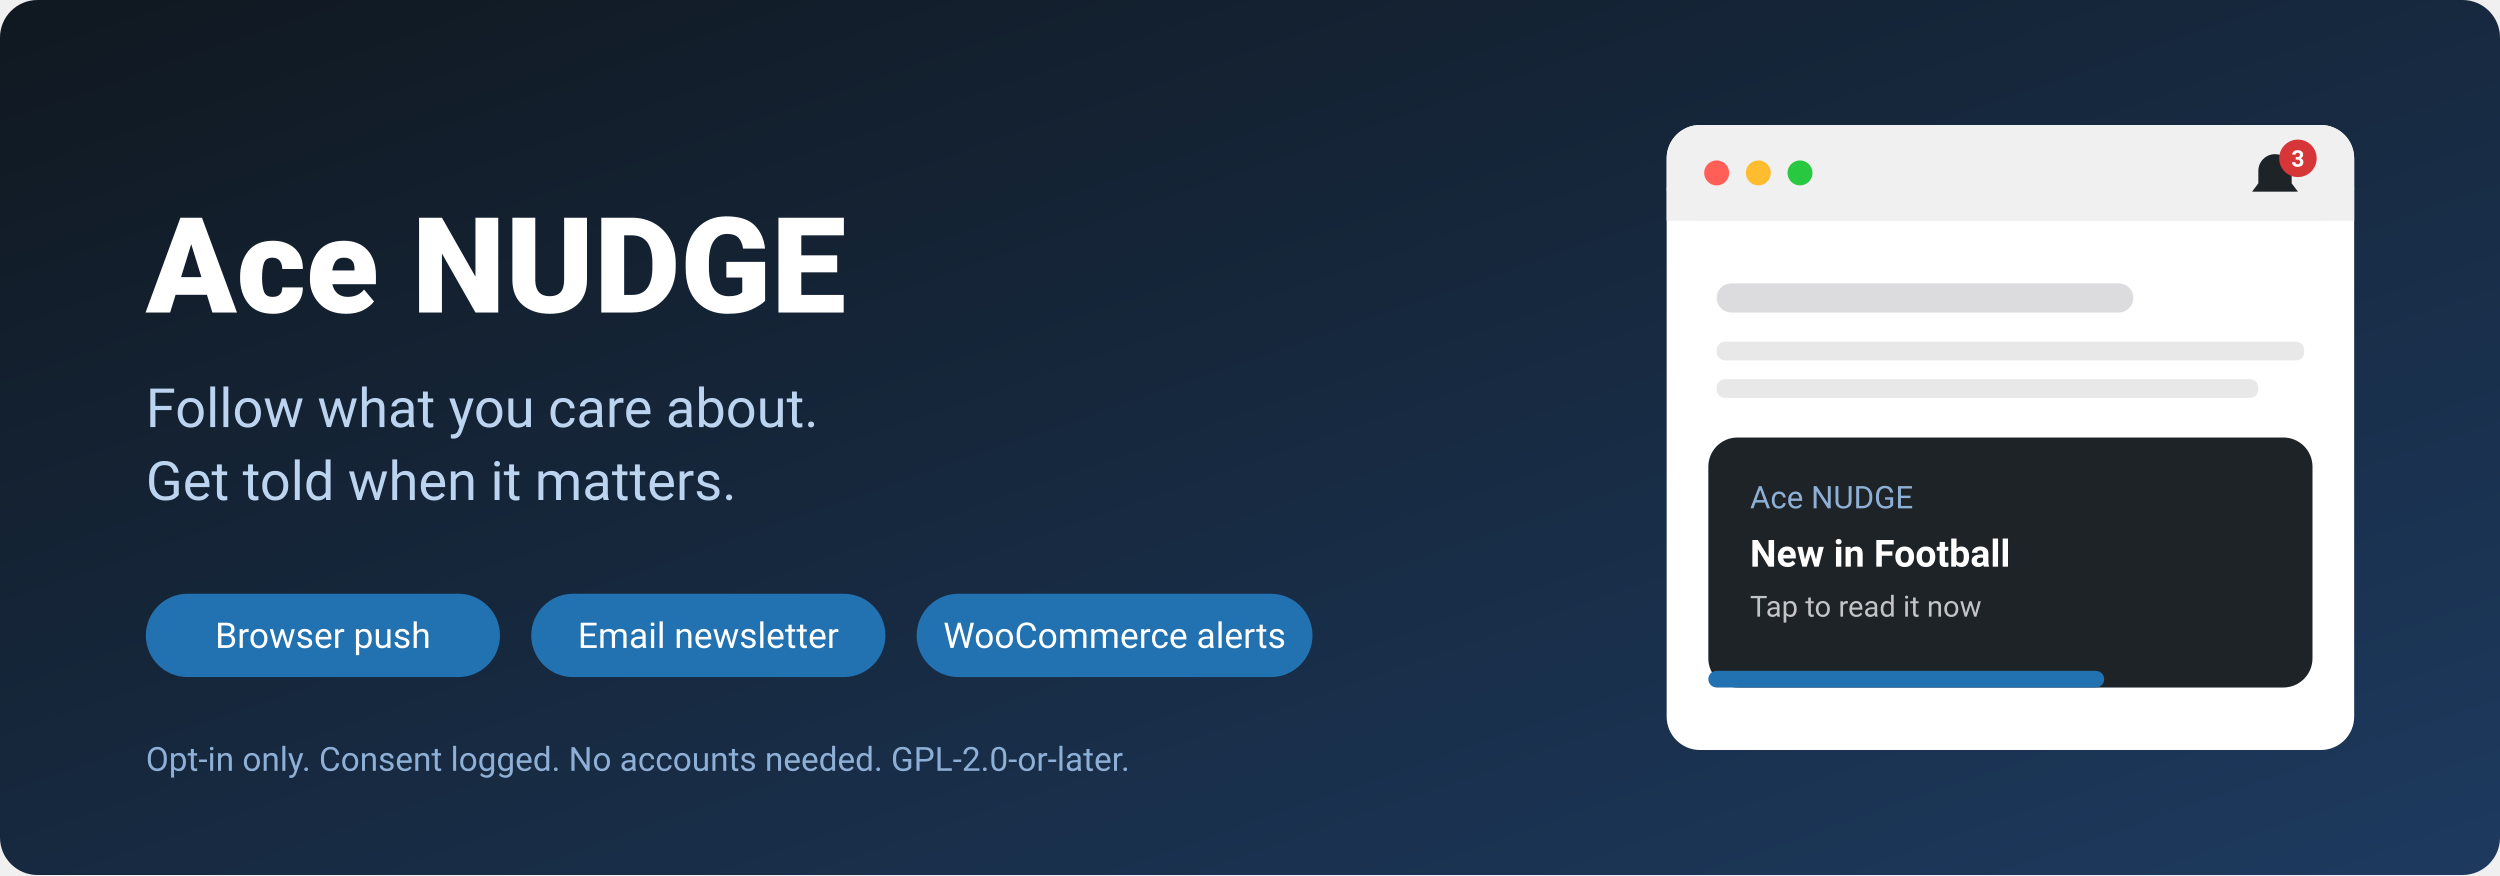
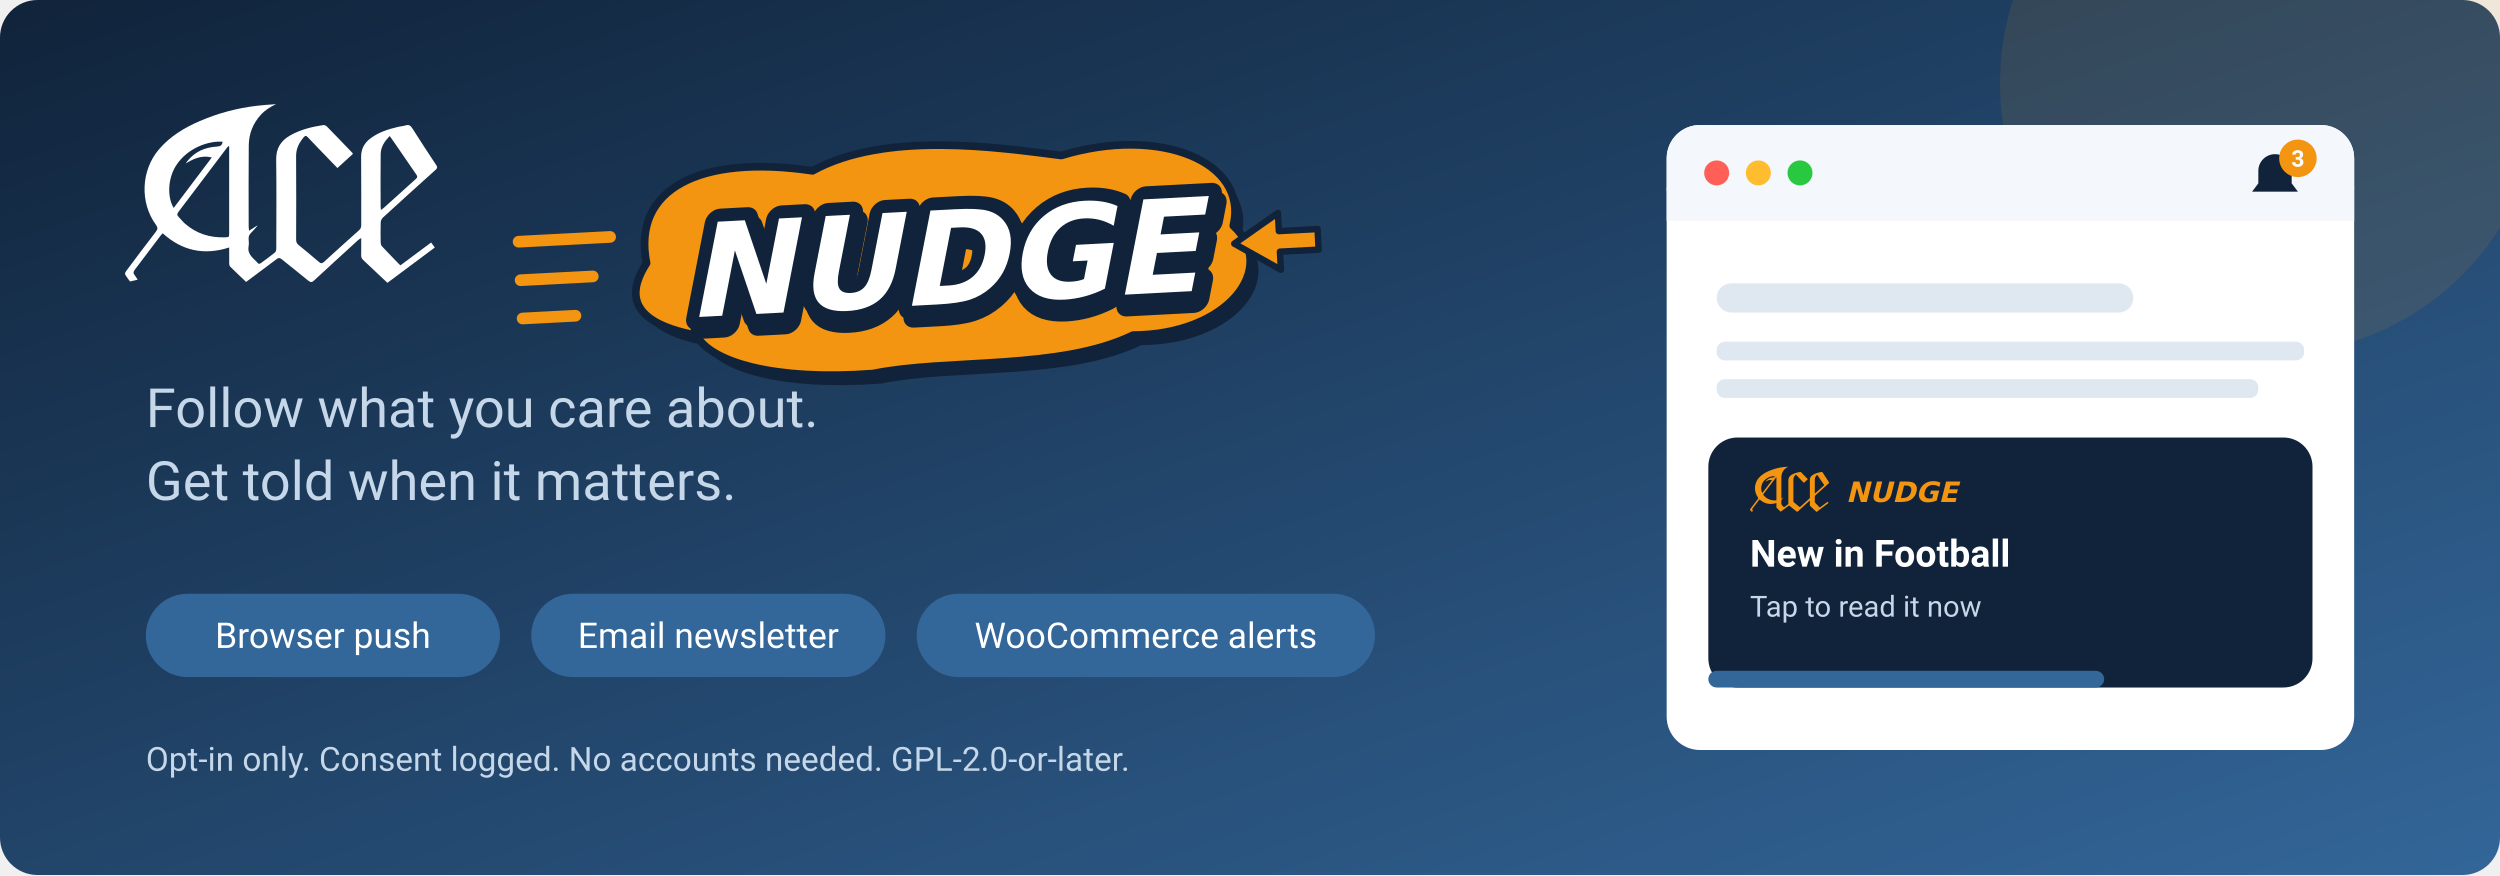
<svg xmlns="http://www.w3.org/2000/svg" viewBox="0 0 1200 420" role="img" aria-label="Ace NUDGE: follow what you care about, get told when it matters">
  <defs>
    <linearGradient id="g" x1="0" y1="0" x2="1" y2="1">
-       <stop offset="0" stop-color="#101820" />
-       <stop offset="1" stop-color="#1d3a5f" />
+       <stop offset="0" stop-color="#10233a" />
+       <stop offset="1" stop-color="#336699" />
    </linearGradient>
  </defs>
  <rect width="1200" height="420" rx="18" fill="url(#g)" />
+   <circle cx="1090" cy="40" r="130" fill="#f39510" opacity=".10" />
  <g font-family="system-ui,-apple-system,Segoe UI,Roboto,sans-serif" fill="#fff">
-     <text x="70" y="150" font-size="64" font-weight="800">Ace NUDGE</text>
-     <text x="70" y="205" font-size="26" fill="#bcd4f0">Follow what you care about.</text>
-     <text x="70" y="240" font-size="26" fill="#bcd4f0">Get told when it matters.</text>
+     <text x="70" y="205" font-size="26" fill="#c5d7e8">Follow what you care about.</text>
+     <text x="70" y="240" font-size="26" fill="#c5d7e8">Get told when it matters.</text>
    <g font-size="17" fill="#fff">
-       <rect x="70" y="285" width="170" height="40" rx="20" fill="#2271b1" />
+       <rect x="70" y="285" width="170" height="40" rx="20" fill="#336699" />
      <text x="155" y="311" text-anchor="middle">Browser push</text>
-       <rect x="255" y="285" width="170" height="40" rx="20" fill="#2271b1" />
+       <rect x="255" y="285" width="170" height="40" rx="20" fill="#336699" />
      <text x="340" y="311" text-anchor="middle">Email newsletter</text>
-       <rect x="440" y="285" width="190" height="40" rx="20" fill="#2271b1" />
-       <text x="535" y="311" text-anchor="middle">WooCommerce alerts</text>
+       <rect x="440" y="285" width="220" height="40" rx="20" fill="#336699" />
+       <text x="550" y="311" text-anchor="middle">WooCommerce alerts</text>
    </g>
-     <text x="70" y="370" font-size="16" fill="#8fb0d6">Opt-in only. Consent logged. No accounts needed. GPL-2.0-or-later.</text>
+     <text x="70" y="370" font-size="16" fill="#c5d7e8">Opt-in only. Consent logged. No accounts needed. GPL-2.0-or-later.</text>
+   </g>
+   <path transform="translate(60,50) scale(0.2793)" d="M83.686,178.363 C105.442,149.53 127.001,120.958 149.172,91.577 C131.939,87.269 118.424,93.462 104.365,101.9 C105.686,100.006 106.356,98.933 107.133,97.948 C120.192,81.436 137.754,74.03 158.304,72.853 C164.202,72.515 166.779,70.544 167.916,64.645 C144.761,62.427 107.329,74.788 87.722,105.552 C72.79,128.98 72.852,160.835 83.686,178.363 L83.686,178.363 Z M455.038,54.803 C445.767,63.9 439.584,73.784 439.413,85.948 C438.986,115.915 439.279,145.891 439.312,175.864 C439.315,177.559 439.599,179.256 439.837,181.9 C441.89,180.4 443.139,179.647 444.204,178.688 C462.748,161.964 481.224,145.158 499.856,128.529 C502.651,126.034 502.976,124.277 500.786,121.139 C488.406,103.398 476.245,85.503 463.995,67.669 C461.185,63.577 458.325,59.521 455.038,54.803 L455.038,54.803 Z M179.024,72.562 C178.543,72.42 178.064,72.278 177.583,72.135 C176.444,73.5 175.244,74.818 174.173,76.235 C161.317,93.235 148.482,110.252 135.641,127.261 C121.091,146.532 106.617,165.858 91.918,185.014 C89.43,188.259 89.174,190.692 92.004,193.603 C95.831,197.537 99.228,201.94 103.346,205.526 C123.002,222.638 146.126,229.781 171.983,228.82 C178.875,228.564 179.02,228.57 179.022,221.842 C179.028,173.697 179.024,125.551 179.024,77.407 L179.024,72.562 Z M526.102,237.76 C528.35,240.792 530.203,243.292 532.455,246.328 C505.277,266.587 478.363,286.649 451.029,307.025 C447.824,304.034 444.793,301.236 441.796,298.404 C431.015,288.217 420.318,277.94 409.418,267.884 C406.856,265.52 405.796,263.105 405.87,259.65 C406.065,250.189 405.937,240.722 405.937,229.89 C403.385,231.683 401.745,232.591 400.399,233.82 C375.3,256.748 350.163,279.636 325.245,302.759 C321.536,306.201 319.281,306.896 315.012,303.339 C299.913,290.756 284.3,278.79 269.092,266.334 C265.798,263.635 263.663,263.947 260.502,266.349 C244.458,278.548 228.251,290.538 212.096,302.591 C210.775,303.577 209.405,304.495 208.055,305.446 C198.804,296.606 189.609,287.969 180.657,279.09 C179.48,277.921 179.127,275.512 179.095,273.666 C178.94,264.883 179.025,256.093 179.025,246.282 C135.863,260.268 98.004,251.982 64.737,221.843 C63.423,223.323 62.26,224.467 61.286,225.756 C46.526,245.296 31.872,264.918 16.971,284.351 C14.316,287.814 13.764,290.512 16.651,293.946 C18.451,296.089 19.779,298.628 21.759,301.664 C17.387,302.692 13.454,303.618 9.515,304.537 C9.195,304.612 8.655,304.778 8.565,304.651 C5.683,300.659 2.546,296.8 0.19,292.512 C-0.47,291.312 0.715,288.499 1.831,287.007 C18.791,264.326 35.749,241.641 53.044,219.217 C56.474,214.771 56.577,212.04 53.157,207.356 C25.134,168.985 27.526,113.701 58.386,77.616 C77.582,55.17 102.129,40.348 128.857,28.889 C160.355,15.385 193.2,6.613 227.275,2.695 C237.995,1.462 248.766,0.676 259.635,-0 C249.691,4.578 240.643,10.301 233.28,18.418 C219.833,33.239 212.916,50.971 212.701,70.668 C212.19,117.328 212.529,163.997 212.561,210.663 C212.564,212.57 212.958,214.477 213.292,217.489 C218.423,214.202 222.7,211.464 226.975,208.725 C227.149,208.839 227.321,208.952 227.495,209.065 C223.996,213.037 220.756,217.283 216.919,220.896 C213.589,224.033 212.153,227.401 212.471,231.914 C212.763,236.059 213.159,240.356 212.421,244.388 C209.738,259.073 221.76,265.259 229.19,274.063 C229.649,274.607 232.06,274.208 233.026,273.508 C241.383,267.44 249.75,261.367 257.774,254.875 C259.303,253.637 259.957,250.55 259.962,248.313 C260.082,197.314 260.531,146.309 259.815,95.321 C259.541,75.719 267.889,62.687 284.173,53.528 C301.702,43.671 320.872,38.969 340.521,35.966 C342.452,35.671 345.277,36.699 346.67,38.115 C361.505,53.205 376.137,68.496 390.81,83.747 C391.13,84.081 391.265,84.593 391.709,85.453 C382.94,93.447 374.132,101.476 365.051,109.752 C352.962,97.235 341.168,85.036 329.39,72.821 C324.183,67.422 318.918,62.077 313.868,56.535 C311.502,53.938 309.752,53.872 307.455,56.562 C299.361,66.035 293.932,76.195 294.036,89.363 C294.411,137.192 294.233,185.026 294.096,232.858 C294.084,236.939 295.353,239.629 298.476,242.165 C310.245,251.723 321.911,261.416 333.418,271.285 C336.57,273.988 338.606,274.113 341.786,271.203 C361.83,252.872 382.029,234.71 402.284,216.613 C405.034,214.155 406.007,211.531 405.998,207.912 C405.897,168.913 406.212,129.911 405.788,90.917 C405.637,77.079 411.183,66.881 421.779,58.859 C436.185,47.954 453.009,42.807 470.283,38.823 C474.164,37.928 478.247,37.75 482.012,36.543 C487.582,34.758 490.658,36.526 493.76,41.443 C507.187,62.707 520.999,83.731 534.869,104.711 C537.162,108.178 536.99,109.985 533.77,112.87 C503.373,140.123 473.125,167.545 443.022,195.122 C441.002,196.972 439.553,200.448 439.459,203.224 C439.065,214.71 439.192,226.219 439.385,237.716 C439.421,239.857 440.027,242.545 441.401,244.019 C451.283,254.625 461.426,264.986 471.503,275.408 C471.954,275.873 472.565,276.181 473.536,276.872 C490.813,264.016 508.144,251.122 526.102,237.76 L526.102,237.76 Z" fill="#fff" />
+   <g transform="translate(300,78) rotate(-3)">
+     <path d="M7.8,48.8 C2.6,13.0 35.9,-2.2 89.7,8.7 C125.6,-8.7 179.4,2.2 209.3,7.6 C257.2,-4.3 299.0,15.2 290.0,45.6 C311.0,67.3 284.1,97.7 239.2,95.5 C203.3,110.7 149.5,102.0 113.6,107.4 C65.8,108.5 35.9,97.7 29.9,84.6 C-6.0,75.9 0.0,59.7 7.8,48.8Z" transform="translate(3.7,5.0)" fill="#10233a" />
+     <path d="M7.8,48.8 C2.6,13.0 35.9,-2.2 89.7,8.7 C125.6,-8.7 179.4,2.2 209.3,7.6 C257.2,-4.3 299.0,15.2 290.0,45.6 C311.0,67.3 284.1,97.7 239.2,95.5 C203.3,110.7 149.5,102.0 113.6,107.4 C65.8,108.5 35.9,97.7 29.9,84.6 C-6.0,75.9 0.0,59.7 7.8,48.8Z" fill="#f39510" stroke="#10233a" stroke-width="3.7" stroke-linejoin="round" />
+     <rect x="-55.8" y="32.5" width="49.6" height="5.6" rx="2.8" fill="#f39510" />
+     <rect x="-55.8" y="51.0" width="40.3" height="5.6" rx="2.8" fill="#f39510" />
+     <rect x="-55.8" y="69.4" width="31.0" height="5.6" rx="2.8" fill="#f39510" />
+     <path d="M290.0,54.2 l21.7,-13.6 l0,8.7 l18.6,0 l0,9.9 l-18.6,0 l0,8.7Z" fill="#f39510" stroke="#10233a" stroke-width="3.1" stroke-linejoin="round" />
+     <g transform="translate(26.0,75.9) skewX(-14)">
+       <path d="M5.691 -45.198H18.709L35.147 -14.198V-45.198H46.197V0.0H33.18L16.741 -31.0V0.0H5.691Z M57.58 -45.198H69.235V-18.104Q69.235 -12.503 71.067 -10.096Q72.898 -7.689 77.046 -7.689Q81.224 -7.689 83.055 -10.096Q84.887 -12.503 84.887 -18.104V-45.198H96.542V-18.104Q96.542 -8.507 91.729 -3.814Q86.915 0.878 77.046 0.878Q67.207 0.878 62.394 -3.814Q57.58 -8.507 57.58 -18.104Z M119.58 -36.389V-8.81H123.758Q130.902 -8.81 134.671 -12.352Q138.44 -15.894 138.44 -22.645Q138.44 -29.365 134.687 -32.877Q130.933 -36.389 123.758 -36.389ZM107.925 -45.198H120.216Q130.509 -45.198 135.549 -43.73Q140.59 -42.262 144.192 -38.75Q147.371 -35.692 148.915 -31.696Q150.459 -27.7 150.459 -22.645Q150.459 -17.528 148.915 -13.517Q147.371 -9.506 144.192 -6.448Q140.56 -2.937 135.474 -1.468Q130.388 0.0 120.216 0.0H107.925Z M200.017 -3.36Q195.657 -1.241 190.965 -0.182Q186.272 0.878 181.277 0.878Q169.985 0.878 163.386 -5.434Q156.786 -11.746 156.786 -22.554Q156.786 -33.482 163.507 -39.749Q170.228 -46.016 181.913 -46.016Q186.424 -46.016 190.556 -45.168Q194.688 -44.32 198.352 -42.655V-33.301Q194.567 -35.45 190.829 -36.51Q187.09 -37.569 183.336 -37.569Q176.373 -37.569 172.604 -33.679Q168.835 -29.789 168.835 -22.554Q168.835 -15.379 172.468 -11.474Q176.101 -7.568 182.791 -7.568Q184.607 -7.568 186.167 -7.795Q187.726 -8.022 188.967 -8.507V-17.286H181.853V-25.097H200.017Z M210.279 -45.198H241.733V-36.389H221.935V-27.973H240.553V-19.163H221.935V-8.81H242.399V0.0H210.279Z" transform="translate(3.1,4.3)" fill="#10233a" stroke="#10233a" stroke-width="12.4" stroke-linejoin="round" />
+       <path d="M5.691 -45.198H18.709L35.147 -14.198V-45.198H46.197V0.0H33.18L16.741 -31.0V0.0H5.691Z M57.58 -45.198H69.235V-18.104Q69.235 -12.503 71.067 -10.096Q72.898 -7.689 77.046 -7.689Q81.224 -7.689 83.055 -10.096Q84.887 -12.503 84.887 -18.104V-45.198H96.542V-18.104Q96.542 -8.507 91.729 -3.814Q86.915 0.878 77.046 0.878Q67.207 0.878 62.394 -3.814Q57.58 -8.507 57.58 -18.104Z M119.58 -36.389V-8.81H123.758Q130.902 -8.81 134.671 -12.352Q138.44 -15.894 138.44 -22.645Q138.44 -29.365 134.687 -32.877Q130.933 -36.389 123.758 -36.389ZM107.925 -45.198H120.216Q130.509 -45.198 135.549 -43.73Q140.59 -42.262 144.192 -38.75Q147.371 -35.692 148.915 -31.696Q150.459 -27.7 150.459 -22.645Q150.459 -17.528 148.915 -13.517Q147.371 -9.506 144.192 -6.448Q140.56 -2.937 135.474 -1.468Q130.388 0.0 120.216 0.0H107.925Z M200.017 -3.36Q195.657 -1.241 190.965 -0.182Q186.272 0.878 181.277 0.878Q169.985 0.878 163.386 -5.434Q156.786 -11.746 156.786 -22.554Q156.786 -33.482 163.507 -39.749Q170.228 -46.016 181.913 -46.016Q186.424 -46.016 190.556 -45.168Q194.688 -44.32 198.352 -42.655V-33.301Q194.567 -35.45 190.829 -36.51Q187.09 -37.569 183.336 -37.569Q176.373 -37.569 172.604 -33.679Q168.835 -29.789 168.835 -22.554Q168.835 -15.379 172.468 -11.474Q176.101 -7.568 182.791 -7.568Q184.607 -7.568 186.167 -7.795Q187.726 -8.022 188.967 -8.507V-17.286H181.853V-25.097H200.017Z M210.279 -45.198H241.733V-36.389H221.935V-27.973H240.553V-19.163H221.935V-8.81H242.399V0.0H210.279Z" fill="#fff" stroke="#10233a" stroke-width="12.4" stroke-linejoin="round" paint-order="stroke" />
+     </g>
  </g>
  <g transform="translate(800,60)">
    <rect width="330" height="300" rx="16" fill="#fff" />
-     <rect width="330" height="46" rx="16" fill="#f0f0f1" />
-     <rect y="30" width="330" height="16" fill="#f0f0f1" />
+     <rect width="330" height="46" rx="16" fill="#f4f7fb" />
+     <rect y="30" width="330" height="16" fill="#f4f7fb" />
    <circle cx="24" cy="23" r="6" fill="#ff5f57" />
    <circle cx="44" cy="23" r="6" fill="#febc2e" />
    <circle cx="64" cy="23" r="6" fill="#28c840" />
    <g transform="translate(278,10)">
-       <path d="M14 4a8 8 0 0 0-8 8v6l-3 4h22l-3-4v-6a8 8 0 0 0-8-8z" fill="#1d2327" />
-       <circle cx="25" cy="6" r="9" fill="#d63638" />
+       <path d="M14 4a8 8 0 0 0-8 8v6l-3 4h22l-3-4v-6a8 8 0 0 0-8-8z" fill="#10233a" />
+       <circle cx="25" cy="6" r="9" fill="#f39510" />
      <text x="25" y="10" font-size="11" fill="#fff" text-anchor="middle" font-weight="700" font-family="system-ui,-apple-system,Segoe UI,Roboto,sans-serif">3</text>
    </g>
-     <rect x="24" y="76" width="200" height="14" rx="7" fill="#dcdcde" />
-     <rect x="24" y="104" width="282" height="9" rx="4" fill="#e8e8e8" />
-     <rect x="24" y="122" width="260" height="9" rx="4" fill="#e8e8e8" />
+     <rect x="24" y="76" width="200" height="14" rx="7" fill="#dfe7f0" />
+     <rect x="24" y="104" width="282" height="9" rx="4" fill="#dfe7f0" />
+     <rect x="24" y="122" width="260" height="9" rx="4" fill="#dfe7f0" />
    <g transform="translate(20,150)">
-       <rect width="290" height="120" rx="14" fill="#1d2327" />
-       <text x="20" y="34" font-size="15" fill="#8fb0d6" font-family="system-ui,-apple-system,Segoe UI,Roboto,sans-serif">Ace NUDGE</text>
+       <rect width="290" height="120" rx="14" fill="#10233a" />
+       <path transform="translate(20,14) scale(0.0708)" d="M83.686,178.363 C105.442,149.53 127.001,120.958 149.172,91.577 C131.939,87.269 118.424,93.462 104.365,101.9 C105.686,100.006 106.356,98.933 107.133,97.948 C120.192,81.436 137.754,74.03 158.304,72.853 C164.202,72.515 166.779,70.544 167.916,64.645 C144.761,62.427 107.329,74.788 87.722,105.552 C72.79,128.98 72.852,160.835 83.686,178.363 L83.686,178.363 Z M455.038,54.803 C445.767,63.9 439.584,73.784 439.413,85.948 C438.986,115.915 439.279,145.891 439.312,175.864 C439.315,177.559 439.599,179.256 439.837,181.9 C441.89,180.4 443.139,179.647 444.204,178.688 C462.748,161.964 481.224,145.158 499.856,128.529 C502.651,126.034 502.976,124.277 500.786,121.139 C488.406,103.398 476.245,85.503 463.995,67.669 C461.185,63.577 458.325,59.521 455.038,54.803 L455.038,54.803 Z M179.024,72.562 C178.543,72.42 178.064,72.278 177.583,72.135 C176.444,73.5 175.244,74.818 174.173,76.235 C161.317,93.235 148.482,110.252 135.641,127.261 C121.091,146.532 106.617,165.858 91.918,185.014 C89.43,188.259 89.174,190.692 92.004,193.603 C95.831,197.537 99.228,201.94 103.346,205.526 C123.002,222.638 146.126,229.781 171.983,228.82 C178.875,228.564 179.02,228.57 179.022,221.842 C179.028,173.697 179.024,125.551 179.024,77.407 L179.024,72.562 Z M526.102,237.76 C528.35,240.792 530.203,243.292 532.455,246.328 C505.277,266.587 478.363,286.649 451.029,307.025 C447.824,304.034 444.793,301.236 441.796,298.404 C431.015,288.217 420.318,277.94 409.418,267.884 C406.856,265.52 405.796,263.105 405.87,259.65 C406.065,250.189 405.937,240.722 405.937,229.89 C403.385,231.683 401.745,232.591 400.399,233.82 C375.3,256.748 350.163,279.636 325.245,302.759 C321.536,306.201 319.281,306.896 315.012,303.339 C299.913,290.756 284.3,278.79 269.092,266.334 C265.798,263.635 263.663,263.947 260.502,266.349 C244.458,278.548 228.251,290.538 212.096,302.591 C210.775,303.577 209.405,304.495 208.055,305.446 C198.804,296.606 189.609,287.969 180.657,279.09 C179.48,277.921 179.127,275.512 179.095,273.666 C178.94,264.883 179.025,256.093 179.025,246.282 C135.863,260.268 98.004,251.982 64.737,221.843 C63.423,223.323 62.26,224.467 61.286,225.756 C46.526,245.296 31.872,264.918 16.971,284.351 C14.316,287.814 13.764,290.512 16.651,293.946 C18.451,296.089 19.779,298.628 21.759,301.664 C17.387,302.692 13.454,303.618 9.515,304.537 C9.195,304.612 8.655,304.778 8.565,304.651 C5.683,300.659 2.546,296.8 0.19,292.512 C-0.47,291.312 0.715,288.499 1.831,287.007 C18.791,264.326 35.749,241.641 53.044,219.217 C56.474,214.771 56.577,212.04 53.157,207.356 C25.134,168.985 27.526,113.701 58.386,77.616 C77.582,55.17 102.129,40.348 128.857,28.889 C160.355,15.385 193.2,6.613 227.275,2.695 C237.995,1.462 248.766,0.676 259.635,-0 C249.691,4.578 240.643,10.301 233.28,18.418 C219.833,33.239 212.916,50.971 212.701,70.668 C212.19,117.328 212.529,163.997 212.561,210.663 C212.564,212.57 212.958,214.477 213.292,217.489 C218.423,214.202 222.7,211.464 226.975,208.725 C227.149,208.839 227.321,208.952 227.495,209.065 C223.996,213.037 220.756,217.283 216.919,220.896 C213.589,224.033 212.153,227.401 212.471,231.914 C212.763,236.059 213.159,240.356 212.421,244.388 C209.738,259.073 221.76,265.259 229.19,274.063 C229.649,274.607 232.06,274.208 233.026,273.508 C241.383,267.44 249.75,261.367 257.774,254.875 C259.303,253.637 259.957,250.55 259.962,248.313 C260.082,197.314 260.531,146.309 259.815,95.321 C259.541,75.719 267.889,62.687 284.173,53.528 C301.702,43.671 320.872,38.969 340.521,35.966 C342.452,35.671 345.277,36.699 346.67,38.115 C361.505,53.205 376.137,68.496 390.81,83.747 C391.13,84.081 391.265,84.593 391.709,85.453 C382.94,93.447 374.132,101.476 365.051,109.752 C352.962,97.235 341.168,85.036 329.39,72.821 C324.183,67.422 318.918,62.077 313.868,56.535 C311.502,53.938 309.752,53.872 307.455,56.562 C299.361,66.035 293.932,76.195 294.036,89.363 C294.411,137.192 294.233,185.026 294.096,232.858 C294.084,236.939 295.353,239.629 298.476,242.165 C310.245,251.723 321.911,261.416 333.418,271.285 C336.57,273.988 338.606,274.113 341.786,271.203 C361.83,252.872 382.029,234.71 402.284,216.613 C405.034,214.155 406.007,211.531 405.998,207.912 C405.897,168.913 406.212,129.911 405.788,90.917 C405.637,77.079 411.183,66.881 421.779,58.859 C436.185,47.954 453.009,42.807 470.283,38.823 C474.164,37.928 478.247,37.75 482.012,36.543 C487.582,34.758 490.658,36.526 493.76,41.443 C507.187,62.707 520.999,83.731 534.869,104.711 C537.162,108.178 536.99,109.985 533.77,112.87 C503.373,140.123 473.125,167.545 443.022,195.122 C441.002,196.972 439.553,200.448 439.459,203.224 C439.065,214.71 439.192,226.219 439.385,237.716 C439.421,239.857 440.027,242.545 441.401,244.019 C451.283,254.625 461.426,264.986 471.503,275.408 C471.954,275.873 472.565,276.181 473.536,276.872 C490.813,264.016 508.144,251.122 526.102,237.76 L526.102,237.76 Z" fill="#f39510" />
+       <g transform="translate(66,30.94503) skewX(-14)">
+         <path d="M1.236 -9.819H4.064L7.636 -3.084V-9.819H10.036V0.0H7.208L3.637 -6.735V0.0H1.236Z M12.509 -9.819H15.041V-3.933Q15.041 -2.716 15.439 -2.193Q15.837 -1.67 16.738 -1.67Q17.645 -1.67 18.043 -2.193Q18.441 -2.716 18.441 -3.933V-9.819H20.973V-3.933Q20.973 -1.848 19.927 -0.829Q18.882 0.191 16.738 0.191Q14.6 0.191 13.555 -0.829Q12.509 -1.848 12.509 -3.933Z M25.978 -7.905V-1.914H26.886Q28.438 -1.914 29.257 -2.683Q30.075 -3.453 30.075 -4.919Q30.075 -6.379 29.26 -7.142Q28.444 -7.905 26.886 -7.905ZM23.446 -9.819H26.116Q28.352 -9.819 29.447 -9.5Q30.542 -9.181 31.325 -8.418Q32.015 -7.754 32.351 -6.886Q32.686 -6.018 32.686 -4.919Q32.686 -3.808 32.351 -2.937Q32.015 -2.065 31.325 -1.401Q30.536 -0.638 29.431 -0.319Q28.326 0.0 26.116 0.0H23.446Z M43.452 -0.73Q42.505 -0.27 41.486 -0.039Q40.467 0.191 39.381 0.191Q36.928 0.191 35.495 -1.181Q34.061 -2.552 34.061 -4.9Q34.061 -7.274 35.521 -8.635Q36.981 -9.997 39.52 -9.997Q40.499 -9.997 41.397 -9.812Q42.295 -9.628 43.091 -9.267V-7.234Q42.269 -7.701 41.456 -7.932Q40.644 -8.162 39.829 -8.162Q38.316 -8.162 37.497 -7.317Q36.678 -6.471 36.678 -4.9Q36.678 -3.341 37.468 -2.493Q38.257 -1.644 39.71 -1.644Q40.105 -1.644 40.444 -1.694Q40.782 -1.743 41.052 -1.848V-3.755H39.506V-5.452H43.452Z M45.682 -9.819H52.515V-7.905H48.214V-6.077H52.259V-4.163H48.214V-1.914H52.66V0.0H45.682Z" fill="#f39510" />
+       </g>
      <text x="20" y="62" font-size="18" fill="#fff" font-weight="700" font-family="system-ui,-apple-system,Segoe UI,Roboto,sans-serif">New in Football</text>
-       <text x="20" y="86" font-size="14" fill="#c3c4c7" font-family="system-ui,-apple-system,Segoe UI,Roboto,sans-serif">Tap to read it now</text>
-       <rect x="0" y="112" width="190" height="8" rx="4" fill="#2271b1" />
+       <text x="20" y="86" font-size="14" fill="#c5d7e8" font-family="system-ui,-apple-system,Segoe UI,Roboto,sans-serif">Tap to read it now</text>
+       <rect x="0" y="112" width="190" height="8" rx="4" fill="#336699" />
    </g>
  </g>
</svg>
